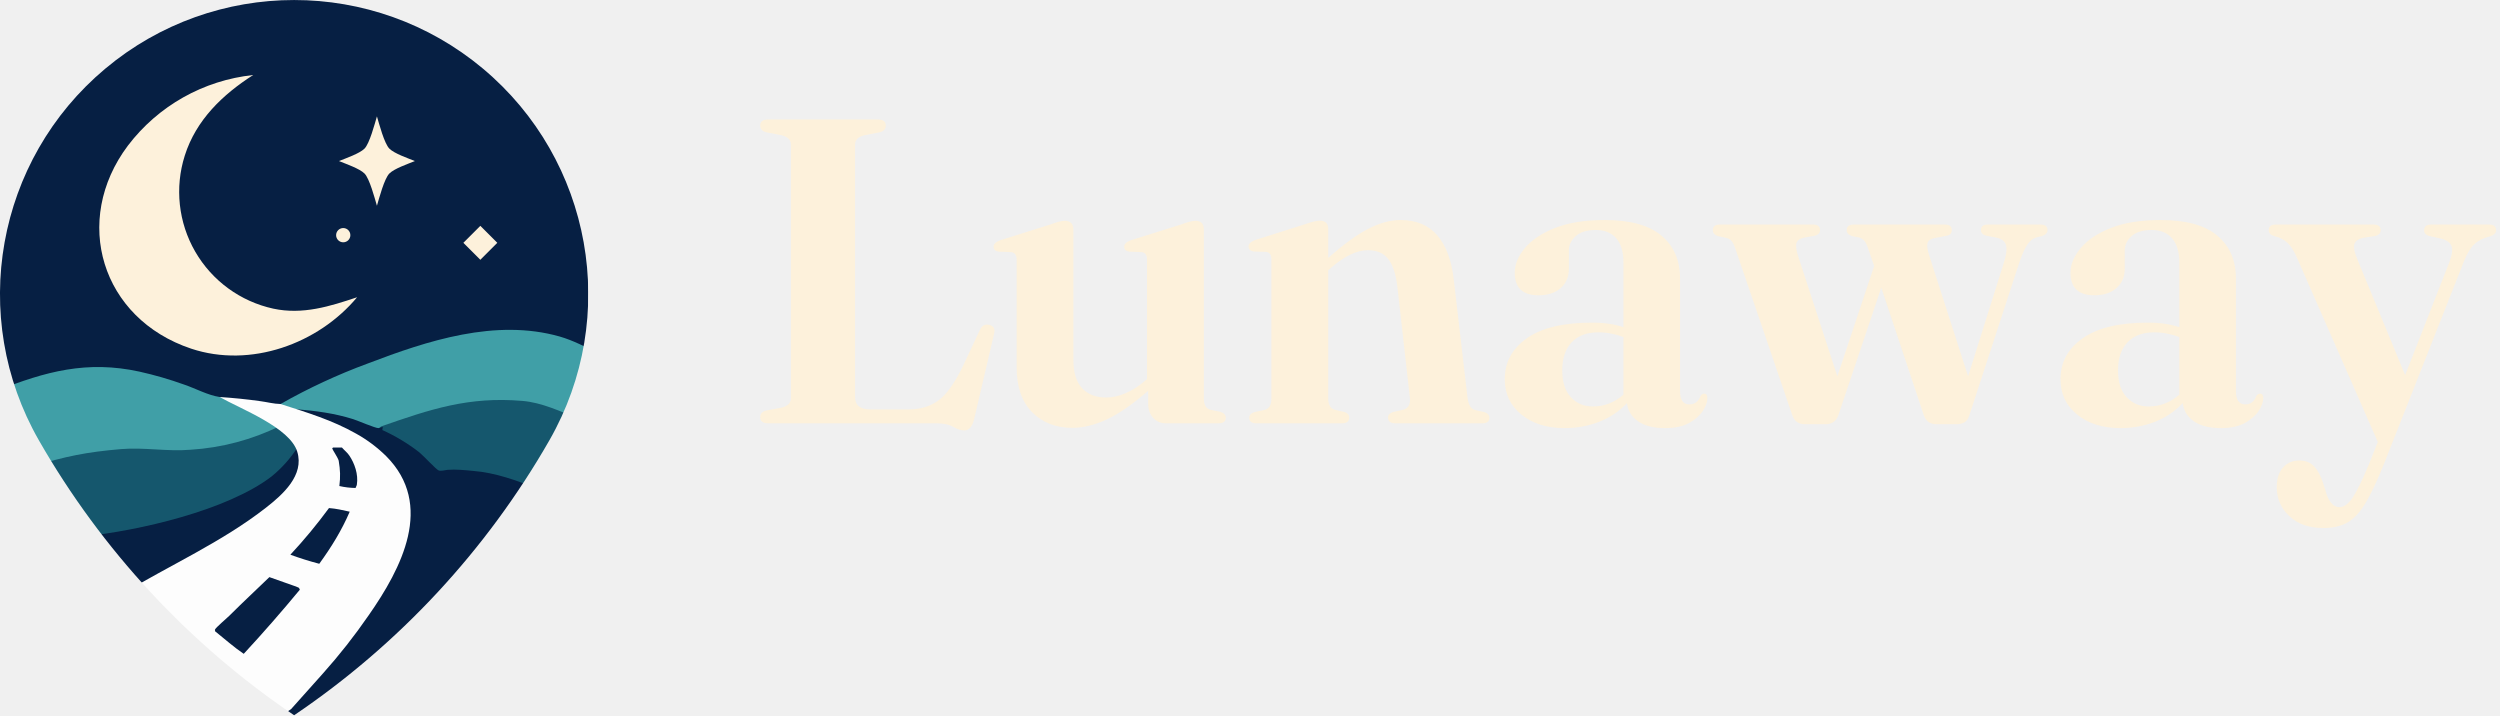
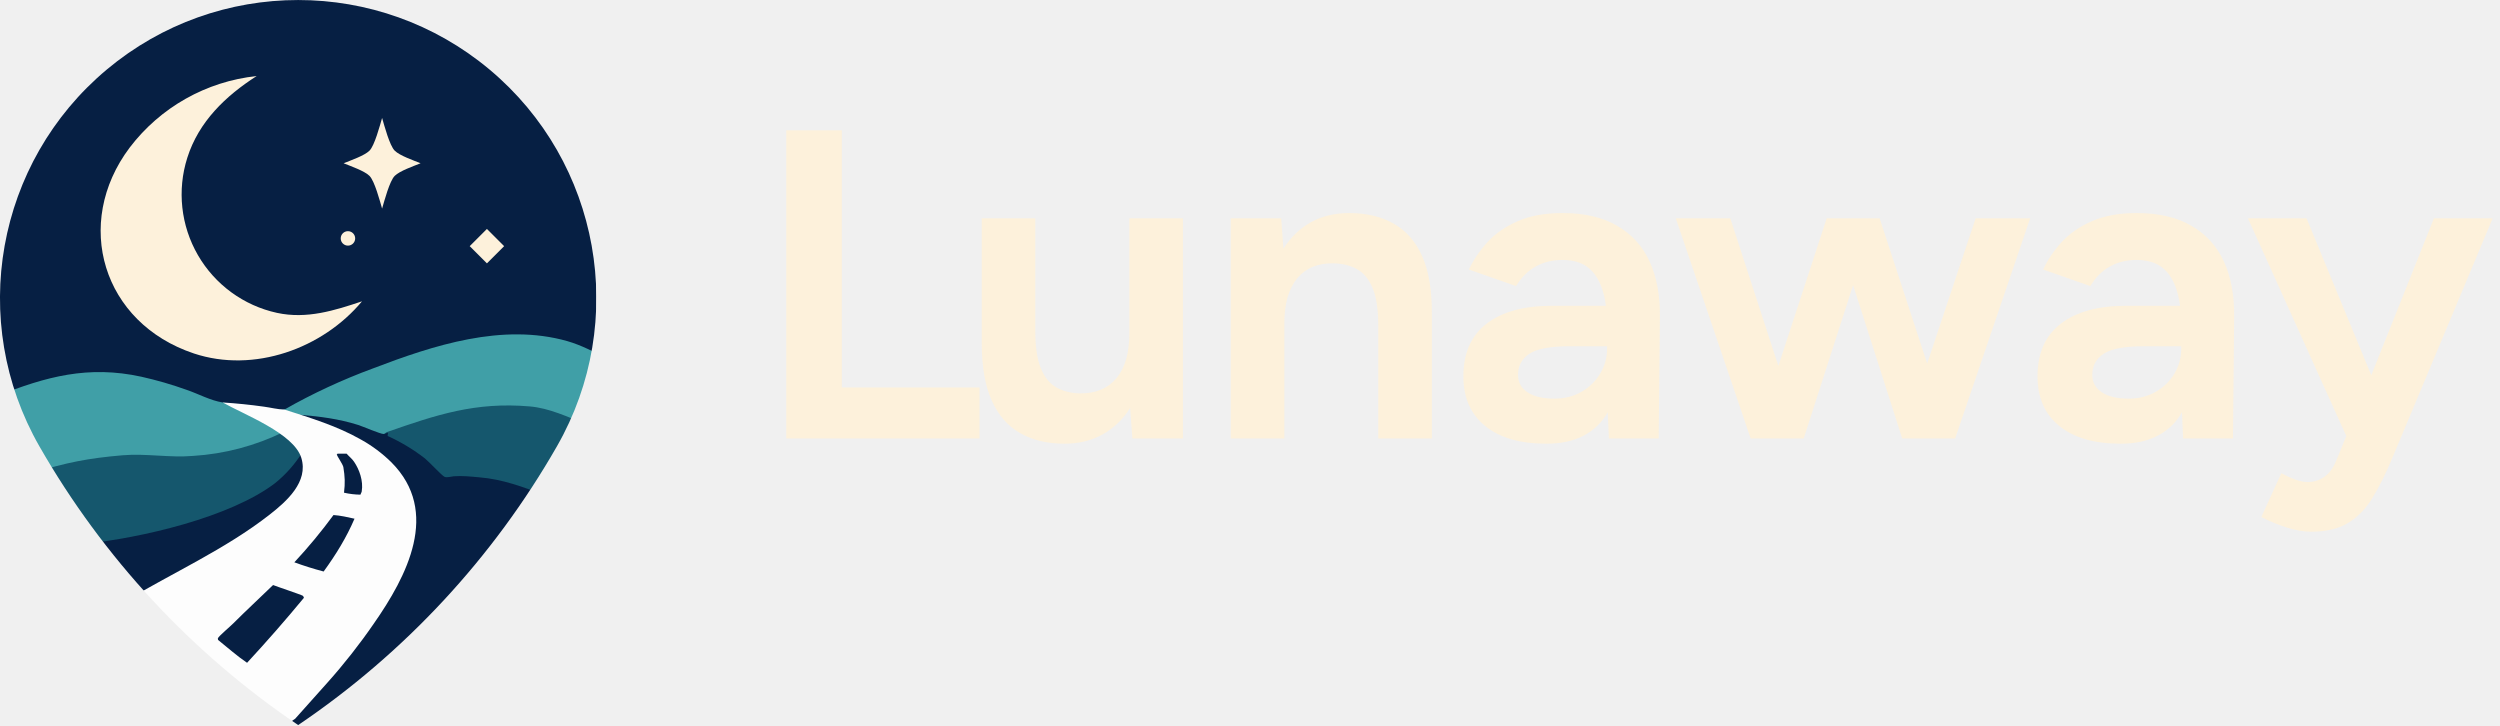
- <svg xmlns="http://www.w3.org/2000/svg" viewBox="0 0 1929.4 552">
+ <svg xmlns="http://www.w3.org/2000/svg" viewBox="0 0 1903.3 552">
  <g transform="translate(0 0) scale(1)">
    <mask id="lockup-pin">
      <path fill="#fff" d="M227 552A640 640 0 0 1 30 339.8 227 227 0 1 1 424 339.8 640 640 0 0 1 227 552Z" />
    </mask>
    <g mask="url(#lockup-pin)">
      <path fill="#061F43" d="M0 0H454V552H0Z" />
      <g fill="#FDF1DB">
        <path d="M195.4 57.9A140 140 0 0 0 98.7 112.4C55.3 170.2 78.1 245.9 147.6 269.1 193.3 284.3 245.6 265.4 275.6 229.4 254.7 236.4 233.6 243.1 210.9 238.2A92.3 92.3 0 0 1 142.6 120.1C151.3 92.6 171.8 73 195.4 57.9Z" />
        <path d="M290.9 89.8C292.6 95.6 296.6 110.8 300.5 114.7 304.3 118.5 314.8 122.1 320.2 124.3 314.8 126.5 304.3 130.1 300.5 133.9 296.6 137.8 292.6 153 290.9 158.8 289.2 153 285.2 137.8 281.3 133.9 277.5 130.1 267 126.5 261.6 124.3 267 122.1 277.5 118.5 281.3 114.7 285.2 110.8 289.2 95.6 290.9 89.8Z" />
        <circle cx="264.9" cy="181.5" r="5.5" />
        <path d="M370.7 174.3 383.8 187.4 370.7 200.5 357.6 187.4Z" />
      </g>
      <path fill="#409FA7" d="M-2.4 301.6C35.1 286.6 67.3 278 107.6 286.8Q125.1 290.7 142.1 296.8C151.2 299.9 160.1 304.9 169.5 306.4L188 311.5 205 315 216.5 311.8A455 455 0 0 1 283.9 280.5C329.9 262.9 382.5 245.7 431.9 259.7 442.6 262.8 452.2 267.9 462.1 272.9L471 583H-17Z" />
      <path fill="#15576D" d="M25 359.9C51.1 352.1 66.5 348.9 93.4 346.6 111.2 345.1 129.1 348.6 146.9 347.1A182 182 0 0 0 216.2 328.7L238 335 283 339 294.1 329.1C332.5 315.7 361.8 305.9 403.1 309.4 418.1 310.6 432.7 317.6 446.4 323.1L471 583H-17Z" />
      <path fill="#061F43" d="M64.2 414C107 409.7 175.4 393.9 209.6 367.7A95 95 0 0 0 229.8 345L235 323 228.5 315.8C243.8 317.1 258 318.9 272.6 323.5 276.1 324.6 289.7 330.5 292.1 330.4 293.1 330.3 294.4 329.6 295.4 329.4L295.1 331.9Q310.3 338.8 323.5 349C326.5 351.4 336.5 362.2 338.4 363 340.1 363.8 343.5 362.8 345.4 362.6 351.8 362.1 358.5 362.8 364.9 363.4 382.5 364.8 398.8 370.8 415.1 377.3L471 583H-17Z" />
      <path fill="#FDFDFD" d="M169.5 306.4Q185.3 307.4 200.9 309.6C206.2 310.3 211.2 311.7 216.5 311.8 236.8 318.3 256.4 324.2 274.9 334.7A107 107 0 0 1 297.9 351.9C335.6 389.6 309.8 438.7 284.5 474.9A452 452 0 0 1 249.1 519.9L224.7 547.2 143 603 94.2 458.4C131 436.2 171.4 418.3 205.4 391.7 218.2 381.7 235 366.8 229.4 348.6 223.7 329.9 185.7 315.6 169.5 306.4Z" />
      <path fill="#061F43" d="M263.9 345.4C265.8 347.6 268.1 349.3 269.6 351.6 273.6 357.5 276.7 366.1 275.4 374.1 275.3 374.9 274.5 376 274.4 376.6Q268 376.5 261.9 375.1C262.8 367.7 262.6 363 261.4 355.6 261 353.5 256.4 346.8 256.4 346.1 256.4 345.8 257 345.7 256.9 345.4zM269.9 394.9C263.7 409.3 255.9 422 246.4 435.1Q235 432.1 224.1 428.1A403 403 0 0 0 253.9 392.1C259.3 392.5 264.6 393.7 269.9 394.9ZM207.9 445.4C211.4 446.8 229.2 452.7 230.6 453.6 231 453.9 231.3 455.1 231.4 455.1A1170 1170 0 0 1 188.1 504.6C180.4 499.4 173.4 493.1 165.9 487.1 166.2 486.8 165.7 486.3 165.9 485.9 166.4 484.4 175.9 476.4 177.6 474.6 187.5 464.7 197.7 455.3 207.9 445.4Z" />
    </g>
  </g>
-   <path fill="#FDF1DB" d="M678.9 102.1 667.5 104.3Q659.9 106 659.9 111.6V306.4Q659.9 316 671.8 316H701.1Q714.4 316 723.9 309.3Q733.5 302.6 743.4 282L756.2 254.7Q758.6 249.5 763.5 250.7Q768.8 252 767.1 258L751.7 323.9Q749.5 332.2 744.2 332.2Q740.5 332.2 735.8 329.5Q731.1 326.7 722.6 326.7H592.9Q586.7 326.7 586.7 322Q586.7 318 591.4 316.8L602.8 314.7Q610.4 313 610.4 307.3V111.6Q610.4 106 602.8 104.3L591.4 102.1Q586.7 100.9 586.7 96.9Q586.7 92.2 592.9 92.2H677.4Q683.6 92.2 683.6 96.9Q683.6 100.9 678.9 102.1ZM784.6 283.5V200.3Q784.6 195.1 780.4 194.6L770.7 194.2Q766.8 193.6 766.8 190.4Q766.8 187.4 771.7 185.5L810.5 173.3Q818.2 170.4 821.6 170.4Q828.4 170.4 828.4 177.3V277.8Q828.4 292.5 835.2 299.7Q842 306.8 853.7 306.8Q860.9 306.8 868.8 303.4Q876.7 300.1 884.7 293L885.2 292.7V200.3Q885.2 195.1 881.2 194.6L871.5 194.2Q867.6 193.6 867.6 190.4Q867.6 187.4 872.5 185.5L911.4 173.3Q919.1 170.4 922.6 170.4Q929.1 170.4 929.1 177.3V307.8Q929.1 315 934.3 316.3L941.8 317.8Q946 319.2 946 322.4Q946 326.7 940.3 326.7H899.8Q893.8 326.7 889.9 322.4Q886.1 318.2 886.1 311.3V301.6Q868 317.3 854 323.8Q840 330.2 827.6 330.2Q808.5 330.2 796.5 318.1Q784.6 305.9 784.6 283.5ZM1025.1 177V199.1Q1042.8 183.3 1056 176.6Q1069.1 169.8 1080.9 169.8Q1099.1 169.8 1109.3 181.7Q1119.4 193.6 1121.9 215.3L1132.6 307.1Q1133.6 315.2 1138.5 316.5L1145.4 318Q1149.5 319.3 1149.5 322.4Q1149.5 326.7 1143.8 326.7H1077Q1071.2 326.7 1071.2 322.2Q1071.2 319.3 1075 318L1082.7 316.3Q1088.9 314.7 1088.1 307.1L1078.4 221Q1076.7 206.8 1071.4 199.9Q1066.1 193.1 1055.7 193.1Q1042.8 193.1 1027.1 206.8L1025.1 208.6V307.8Q1025.1 314.8 1030.3 316.3L1037.7 318Q1041.3 319.2 1041.3 322.2Q1041.3 326.7 1035.6 326.7H969.6Q964.1 326.7 964.1 322.4Q964.1 319.3 968.3 318L976.2 316.3Q981.2 314.8 981.2 308V199.9Q981.2 194.9 977.2 194.4L967.5 194.1Q963.6 193.4 963.6 190.2Q963.6 187.2 968.5 185.3L1007.3 173Q1015 170.3 1018.6 170.3Q1025.1 170.3 1025.1 177ZM1161.3 292.7Q1161.3 273.1 1178.3 261.1Q1195.4 249 1228.6 249Q1236 249 1241.9 249.9Q1247.9 250.8 1252.9 252.5V202.3Q1252.9 190.4 1247.4 183.9Q1241.8 177.5 1231.6 177.5Q1221.4 177.5 1216.1 182.2Q1210.8 186.9 1210.8 193.2V207.5Q1210.8 216.7 1204.5 222.3Q1198.1 227.9 1187.4 227.9Q1169 227.9 1169 210.5Q1169 200.9 1176.8 191.5Q1184.7 182 1200.2 175.9Q1215.7 169.8 1238.5 169.8Q1267.8 169.8 1282.2 181.8Q1296.6 193.9 1296.6 215V301.9Q1296.6 312.1 1303.8 312.1Q1310 312.1 1312.4 305.6Q1313.5 303.8 1315.2 303.8Q1317.7 303.8 1317.7 307.3Q1317.7 311.6 1314.2 317.1Q1310.7 322.5 1303.5 326.5Q1296.3 330.4 1285 330.4Q1271.8 330.4 1264.3 325.2Q1256.7 320 1255.6 311.1Q1246.9 320.5 1234.2 325.5Q1221.6 330.4 1207.5 330.4Q1186.9 330.4 1174.1 319.9Q1161.3 309.5 1161.3 292.7ZM1205.7 285.8Q1205.7 299.4 1212.3 306.5Q1218.9 313.7 1229.3 313.7Q1242.5 313.7 1252.9 304.6V260.1Q1248.4 258.4 1243.7 257.5Q1239 256.5 1233.5 256.5Q1220.2 256.5 1212.9 264.2Q1205.7 271.9 1205.7 285.8ZM1409.2 327.4H1392.8Q1385.7 327.4 1383.2 320.4L1339.3 192Q1337.8 187.4 1336.1 185.7Q1334.5 184 1331.8 183.5L1325.8 182.2Q1321.9 180.8 1321.9 177.6Q1321.9 173.3 1327.3 173.3H1399.3Q1404.6 173.3 1404.6 177.6Q1404.6 181 1400.1 182L1392.8 183.3Q1387.6 184.3 1386.5 187.4Q1385.4 190.5 1387.9 198.2L1418 290.4L1446.4 205.3L1441.8 191.9Q1440.3 187.4 1438.7 185.7Q1437.1 184 1434.8 183.3L1429.3 182.2Q1425.2 180.8 1425.2 177.6Q1425.2 173.3 1430.8 173.3H1501Q1506.3 173.3 1506.3 177.6Q1506.3 181.3 1502.1 182L1493.2 183.7Q1488.6 184.5 1487.6 187.5Q1486.7 190.5 1488.9 197.2L1518.9 290.4L1546.3 203.4Q1549.5 193.6 1548.1 189Q1546.7 184.5 1540.3 183.3L1533.3 182Q1528.8 181 1528.8 177.6Q1528.8 173.3 1534.1 173.3H1574.7Q1580.2 173.3 1580.2 177.6Q1580.2 180.8 1575.8 182.2L1571.3 183.3Q1567.5 184.5 1564.5 188.9Q1561.6 193.2 1558.6 202.1L1519.7 321Q1518.5 324.7 1515.9 326Q1513.4 327.4 1510.3 327.4H1494.3Q1487.2 327.4 1484.7 320.4L1451.9 222L1418.5 321.2Q1417 324.7 1414.5 326Q1412 327.4 1409.2 327.4ZM1590.2 292.7Q1590.2 273.1 1607.3 261.1Q1624.4 249 1657.6 249Q1664.9 249 1670.9 249.9Q1676.8 250.8 1681.9 252.5V202.3Q1681.9 190.4 1676.3 183.9Q1670.8 177.5 1660.6 177.5Q1650.4 177.5 1645.1 182.2Q1639.8 186.9 1639.8 193.2V207.5Q1639.8 216.7 1633.4 222.3Q1627.1 227.9 1616.4 227.9Q1597.9 227.9 1597.9 210.5Q1597.9 200.9 1605.8 191.5Q1613.7 182 1629.2 175.9Q1644.7 169.8 1667.5 169.8Q1696.8 169.8 1711.2 181.8Q1725.6 193.9 1725.6 215V301.9Q1725.6 312.1 1732.8 312.1Q1739 312.1 1741.3 305.6Q1742.5 303.8 1744.2 303.8Q1746.7 303.8 1746.7 307.3Q1746.7 311.6 1743.2 317.1Q1739.6 322.5 1732.4 326.5Q1725.2 330.4 1714 330.4Q1700.8 330.4 1693.2 325.2Q1685.7 320 1684.5 311.1Q1675.8 320.5 1663.2 325.5Q1650.5 330.4 1636.5 330.4Q1615.9 330.4 1603 319.9Q1590.2 309.5 1590.2 292.7ZM1634.6 285.8Q1634.6 299.4 1641.2 306.5Q1647.9 313.7 1658.2 313.7Q1671.5 313.7 1681.9 304.6V260.1Q1677.3 258.4 1672.6 257.5Q1668 256.5 1662.4 256.5Q1649.2 256.5 1641.9 264.2Q1634.6 271.9 1634.6 285.8ZM1828.6 357.4 1835.1 341.1 1773.1 199.8Q1769.6 191.5 1765.6 187.6Q1761.6 183.7 1755.2 182.2Q1750.9 181 1750.9 177.6Q1750.9 173.3 1756.4 173.3H1831.8Q1837.3 173.3 1837.3 177.6Q1837.3 181.2 1832.8 182.2L1824.1 183.5Q1818.2 184.7 1817 188.4Q1815.9 192 1819.2 199.9L1856.2 289.5L1889.9 203.4Q1893.6 194.1 1892 189.9Q1890.4 185.7 1883.4 184L1875.5 182.3Q1870.8 181.2 1870.8 177.8Q1870.8 173.3 1876.3 173.3H1920.9Q1926.4 173.3 1926.4 177.8Q1926.4 180.7 1922 182.3Q1914 184.3 1909.7 188.4Q1905.3 192.4 1901.6 201.6L1840.5 356.4Q1832.8 375.8 1826.4 386.9Q1820 398.1 1812.4 402.8Q1804.8 407.5 1793.1 407.5Q1776.5 407.5 1766.8 398.3Q1757.1 389.2 1757.1 376Q1757.1 366.2 1761.9 360.8Q1766.8 355.4 1774.5 355.4Q1781.7 355.4 1785.9 359.9Q1790.1 364.4 1792.7 372.3L1794.8 378.8Q1796.1 384.3 1798.9 387.9Q1801.6 391.4 1805.5 391.4Q1810.8 391.4 1815.9 383.7Q1820.9 376.1 1828.6 357.4Z" />
+   <path fill="#FDF1DB" d="M598.6 333.8V99.2H640.9V295H745.7V333.8ZM810.5 337.8Q790.7 337.8 776.6 329.7Q762.5 321.7 754.9 304.7Q747.4 287.7 747.4 260.9V166.2H788.2V252Q788.2 270.3 792.5 280.6Q796.8 290.9 804.5 295.1Q812.2 299.3 822.1 299.5Q840.2 299.7 850 287.9Q859.8 276.1 859.8 253.9V166.2H900.6V333.8H862.1L860.4 310.6Q852.2 323.6 839.5 330.7Q826.8 337.8 810.5 337.8ZM937 333.8V166.2H975.4L977.1 189.4Q985.3 176.3 998 169.2Q1010.7 162.2 1027.1 162.2Q1047 162.2 1061.1 170.3Q1075.3 178.3 1082.8 195.2Q1090.3 212.1 1090.1 239.1V333.8H1049.3V248Q1049.3 229.5 1045 219.3Q1040.7 209.1 1033.1 204.9Q1025.5 200.7 1015.4 200.5Q997.4 200.1 987.6 211.9Q977.8 223.8 977.8 246.1V333.8ZM1177.3 337.8Q1147.2 337.8 1130.7 324.3Q1114.1 310.9 1114.1 286.5Q1114.1 260 1131.8 246.4Q1149.5 232.8 1181.6 232.8H1222.6Q1220.4 215.8 1212.5 206.9Q1204.6 197.9 1189.6 197.9Q1178.2 197.9 1169.3 202.8Q1160.4 207.7 1154.2 217.8L1118.3 205.2Q1123.4 194.3 1132.4 184.4Q1141.4 174.5 1155.5 168.4Q1169.5 162.2 1189.6 162.2Q1214.6 162.2 1231.2 171.9Q1247.8 181.5 1255.9 199.1Q1264 216.8 1263.7 241.4L1262.8 333.8H1224.9L1224 313.8Q1217.5 325.4 1205.8 331.6Q1194 337.8 1177.3 337.8ZM1183.4 303.5Q1194.9 303.5 1204 298.3Q1213.1 293.1 1218.3 284.3Q1223.5 275.6 1223.5 265.5V263.6H1195.2Q1173.1 263.6 1164.4 269.3Q1155.7 275 1155.7 285.4Q1155.7 293.9 1163 298.7Q1170.3 303.5 1183.4 303.5ZM1332.8 333.8 1275.8 166.2H1317.3L1353.9 278.6L1390.7 166.2H1431L1467.2 276.8L1504.1 166.2H1545.6L1488.5 333.8H1448.2L1410.8 217.1L1373.2 333.8ZM1614.5 337.8Q1584.4 337.8 1567.8 324.3Q1551.2 310.9 1551.2 286.5Q1551.2 260 1569 246.4Q1586.7 232.8 1618.8 232.8H1659.7Q1657.5 215.8 1649.6 206.9Q1641.7 197.9 1626.7 197.9Q1615.4 197.9 1606.5 202.8Q1597.5 207.7 1591.4 217.8L1555.5 205.2Q1560.5 194.3 1569.5 184.4Q1578.6 174.5 1592.6 168.4Q1606.7 162.2 1626.7 162.2Q1651.8 162.2 1668.4 171.9Q1685 181.5 1693.1 199.1Q1701.2 216.8 1700.9 241.4L1700 333.8H1662L1661.2 313.8Q1654.7 325.4 1642.9 331.6Q1631.2 337.8 1614.5 337.8ZM1620.6 303.5Q1632.1 303.5 1641.2 298.3Q1650.3 293.1 1655.5 284.3Q1660.6 275.6 1660.6 265.5V263.6H1632.4Q1610.3 263.6 1601.6 269.3Q1592.9 275 1592.9 285.4Q1592.9 293.9 1600.2 298.7Q1607.5 303.5 1620.6 303.5ZM1759.6 404.8Q1750.9 404.8 1740.6 401.5Q1730.3 398.2 1721.6 393.6L1736.8 360.3Q1742.9 363.5 1748 365.3Q1753.1 367 1756.6 367Q1764 367 1769.6 363Q1775.1 359.1 1778.4 351.2L1786.3 332L1711.4 166.2H1756L1805.3 285.7L1853 166.2H1897.7L1820.8 349.9Q1813.9 366.3 1806.4 378.7Q1799 391.1 1788 397.9Q1777.1 404.8 1759.6 404.8Z" />
</svg>
